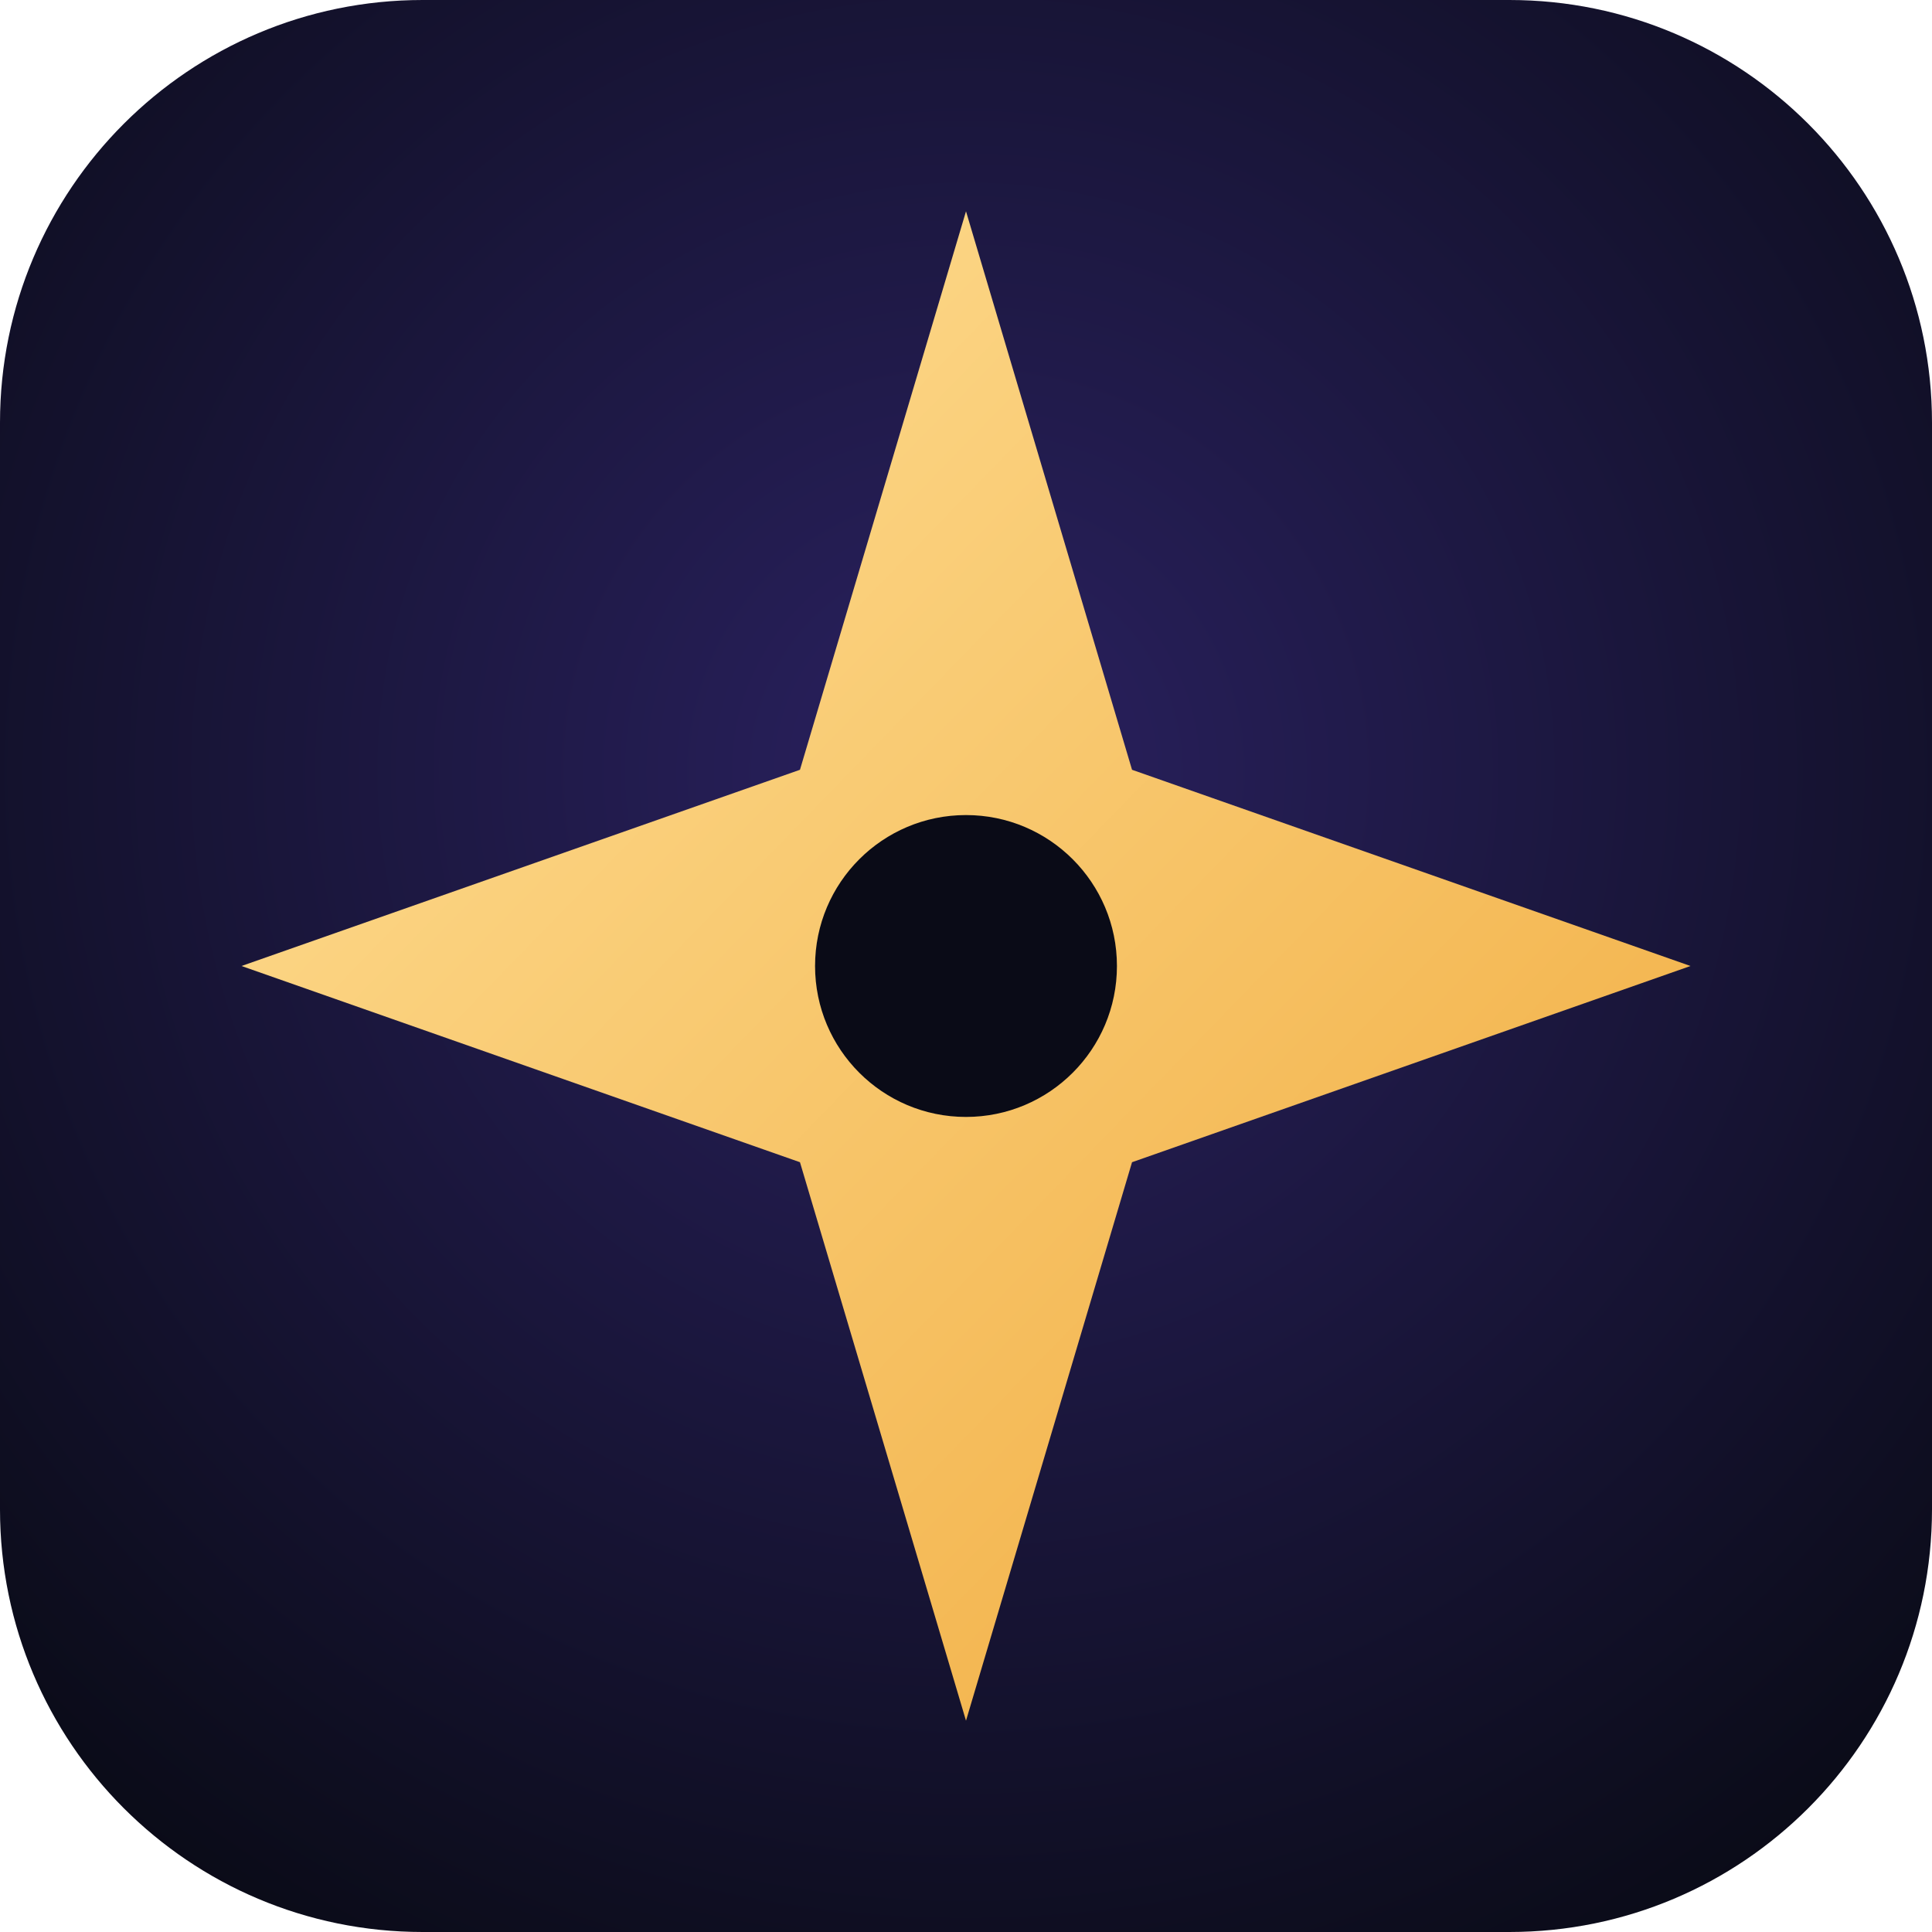
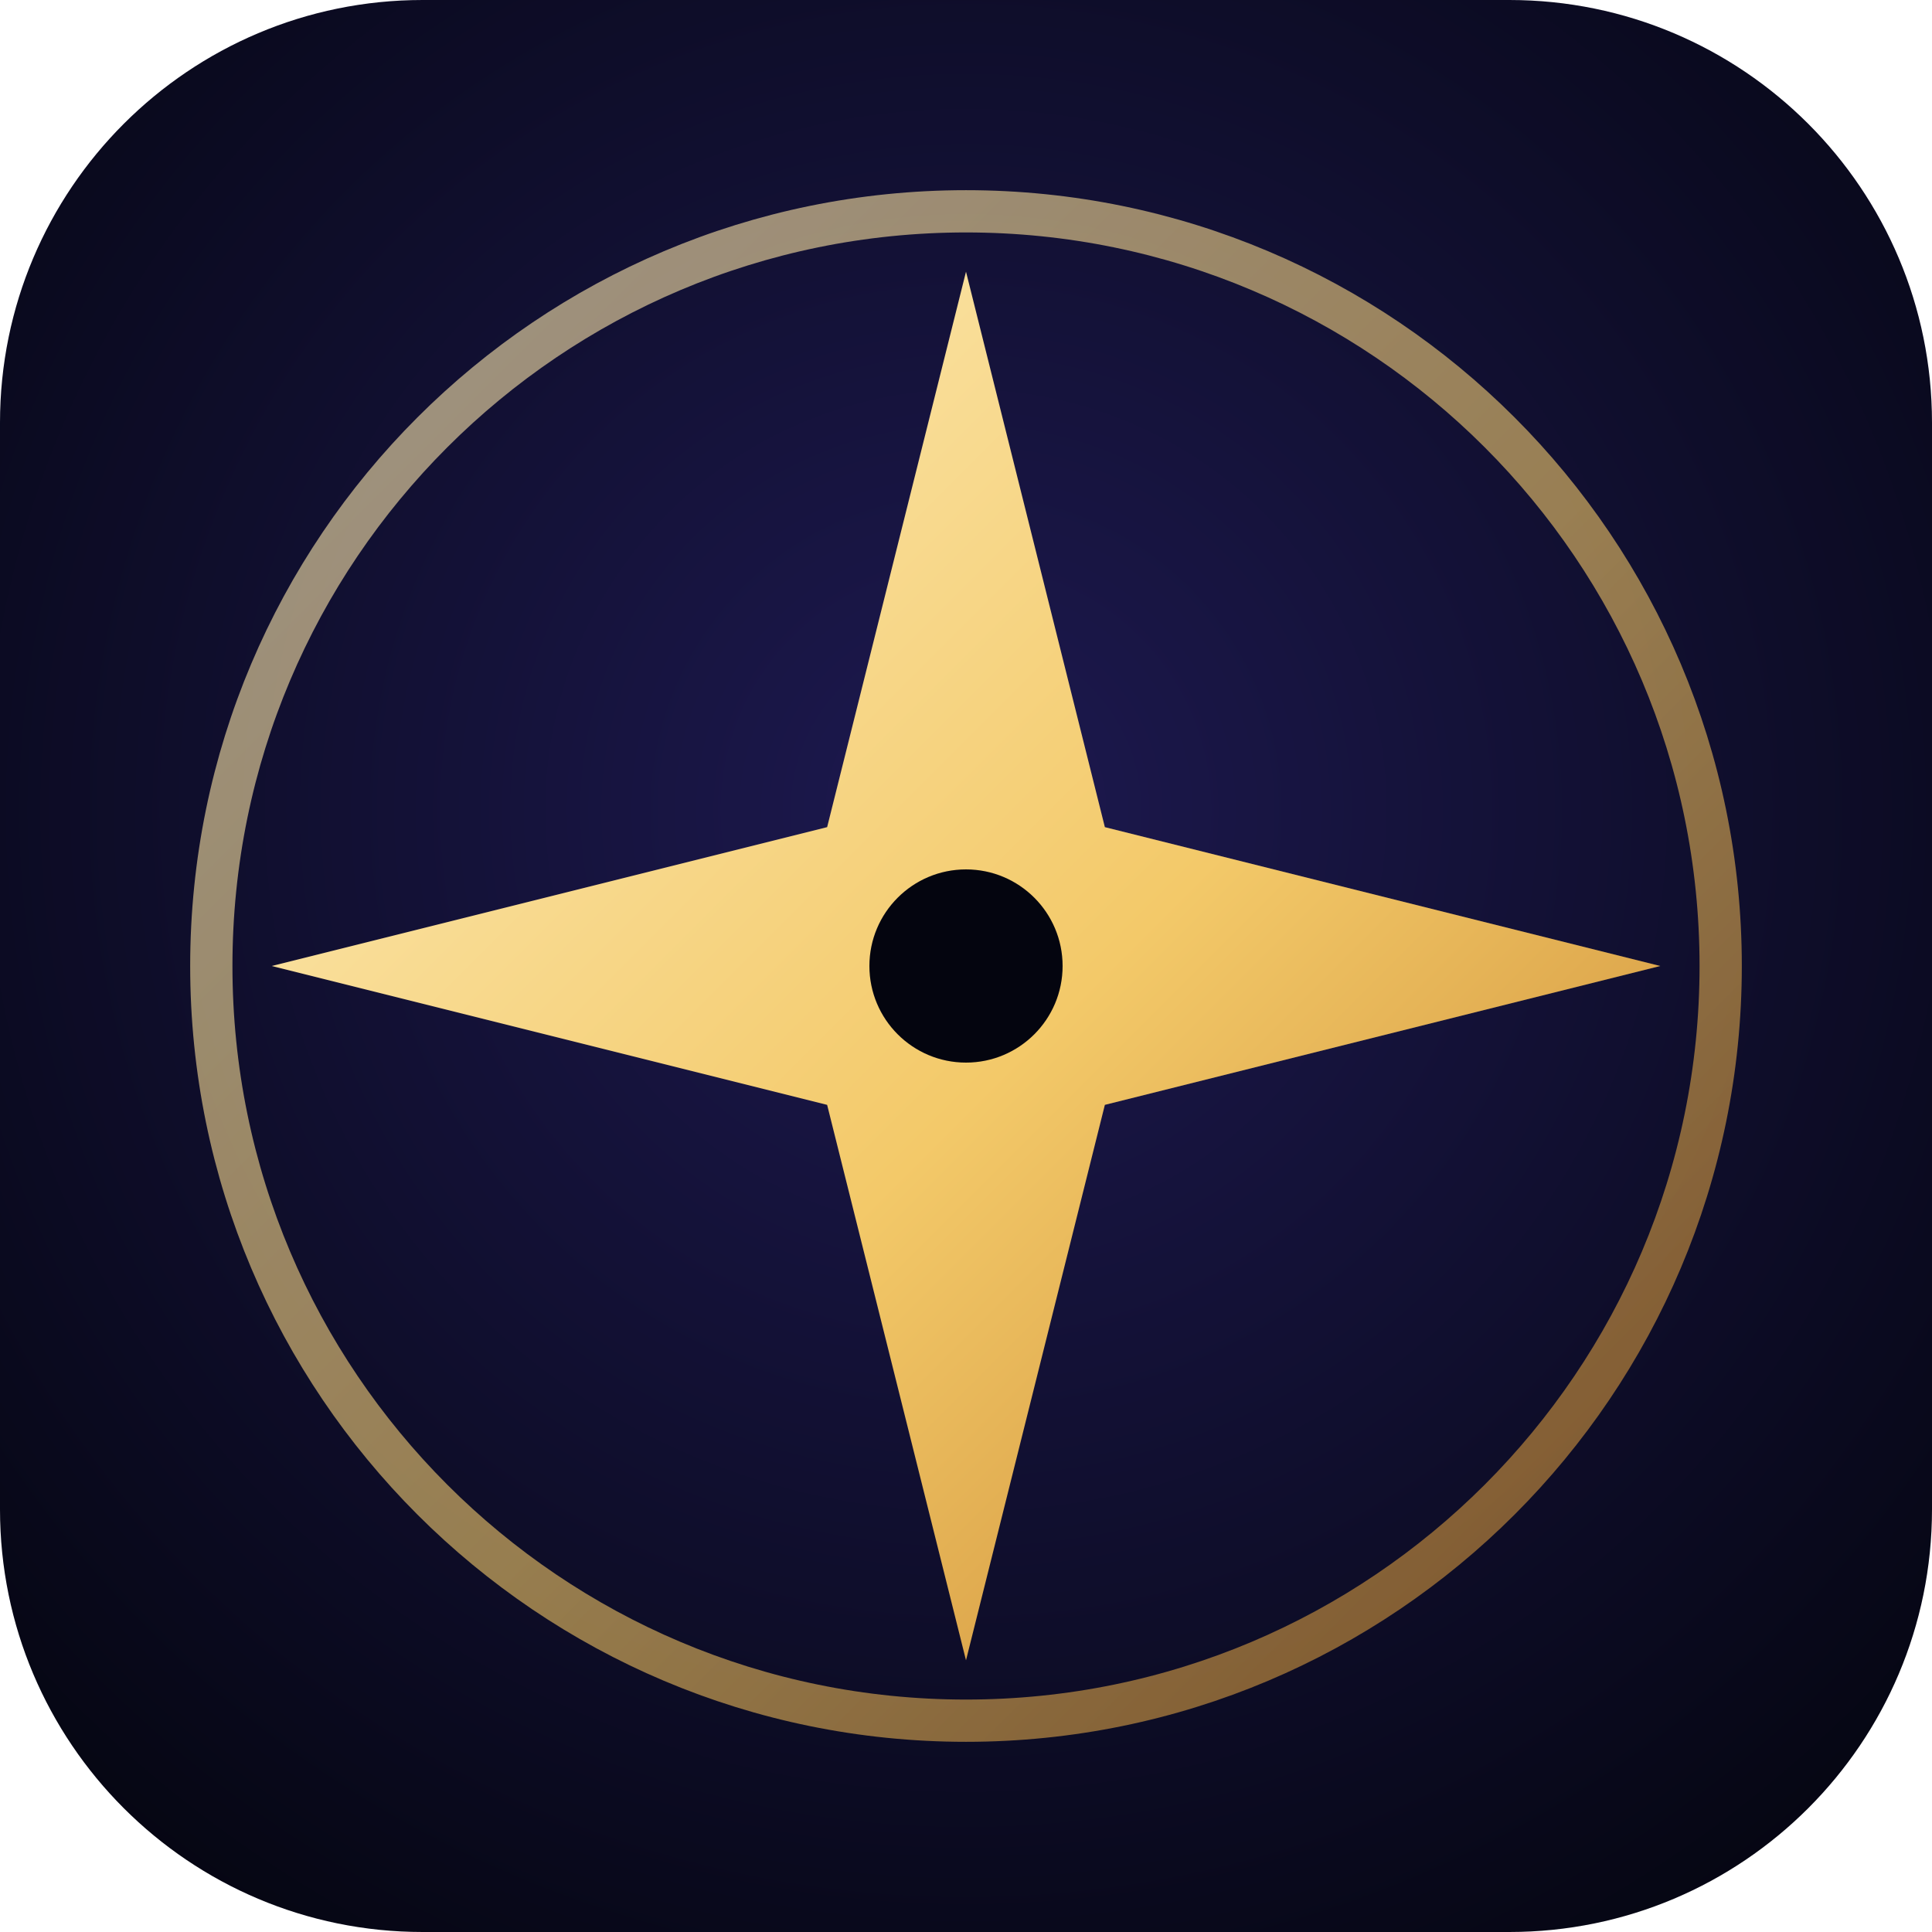
<svg xmlns="http://www.w3.org/2000/svg" viewBox="0 0 64 64">
  <defs>
    <linearGradient id="g" x1="0" y1="0" x2="1" y2="1">
-       <stop offset="0" stop-color="#ffe29a" />
-       <stop offset="1" stop-color="#f0a93b" />
+       <stop offset="0" stop-color="#fff1c4" />
+       <stop offset=".55" stop-color="#f3c969" />
+       <stop offset="1" stop-color="#c47f2a" />
    </linearGradient>
-     <radialGradient id="b" cx=".5" cy=".4" r=".7">
-       <stop offset="0" stop-color="#2a2160" />
-       <stop offset="1" stop-color="#0a0b17" />
+     <radialGradient id="b" cx=".5" cy=".42" r=".72">
+       <stop offset="0" stop-color="#1d1950" />
+       <stop offset="1" stop-color="#04050f" />
    </radialGradient>
  </defs>
  <rect width="64" height="64" rx="14" fill="url(#b)" />
-   <path d="M32 7l5.5 18.5L56 32l-18.5 6.5L32 57l-5.5-18.5L8 32l18.5-6.5z" fill="url(#g)" />
-   <circle cx="32" cy="32" r="5" fill="#0a0b17" />
+   <circle cx="32" cy="32" r="25" fill="none" stroke="url(#g)" stroke-width="1.4" opacity=".6" />
+   <path d="M32 9l4.6 18.4L55 32l-18.4 4.6L32 55l-4.6-18.4L9 32l18.4-4.6z" fill="url(#g)" />
+   <circle cx="32" cy="32" r="3.2" fill="#04050f" />
</svg>
